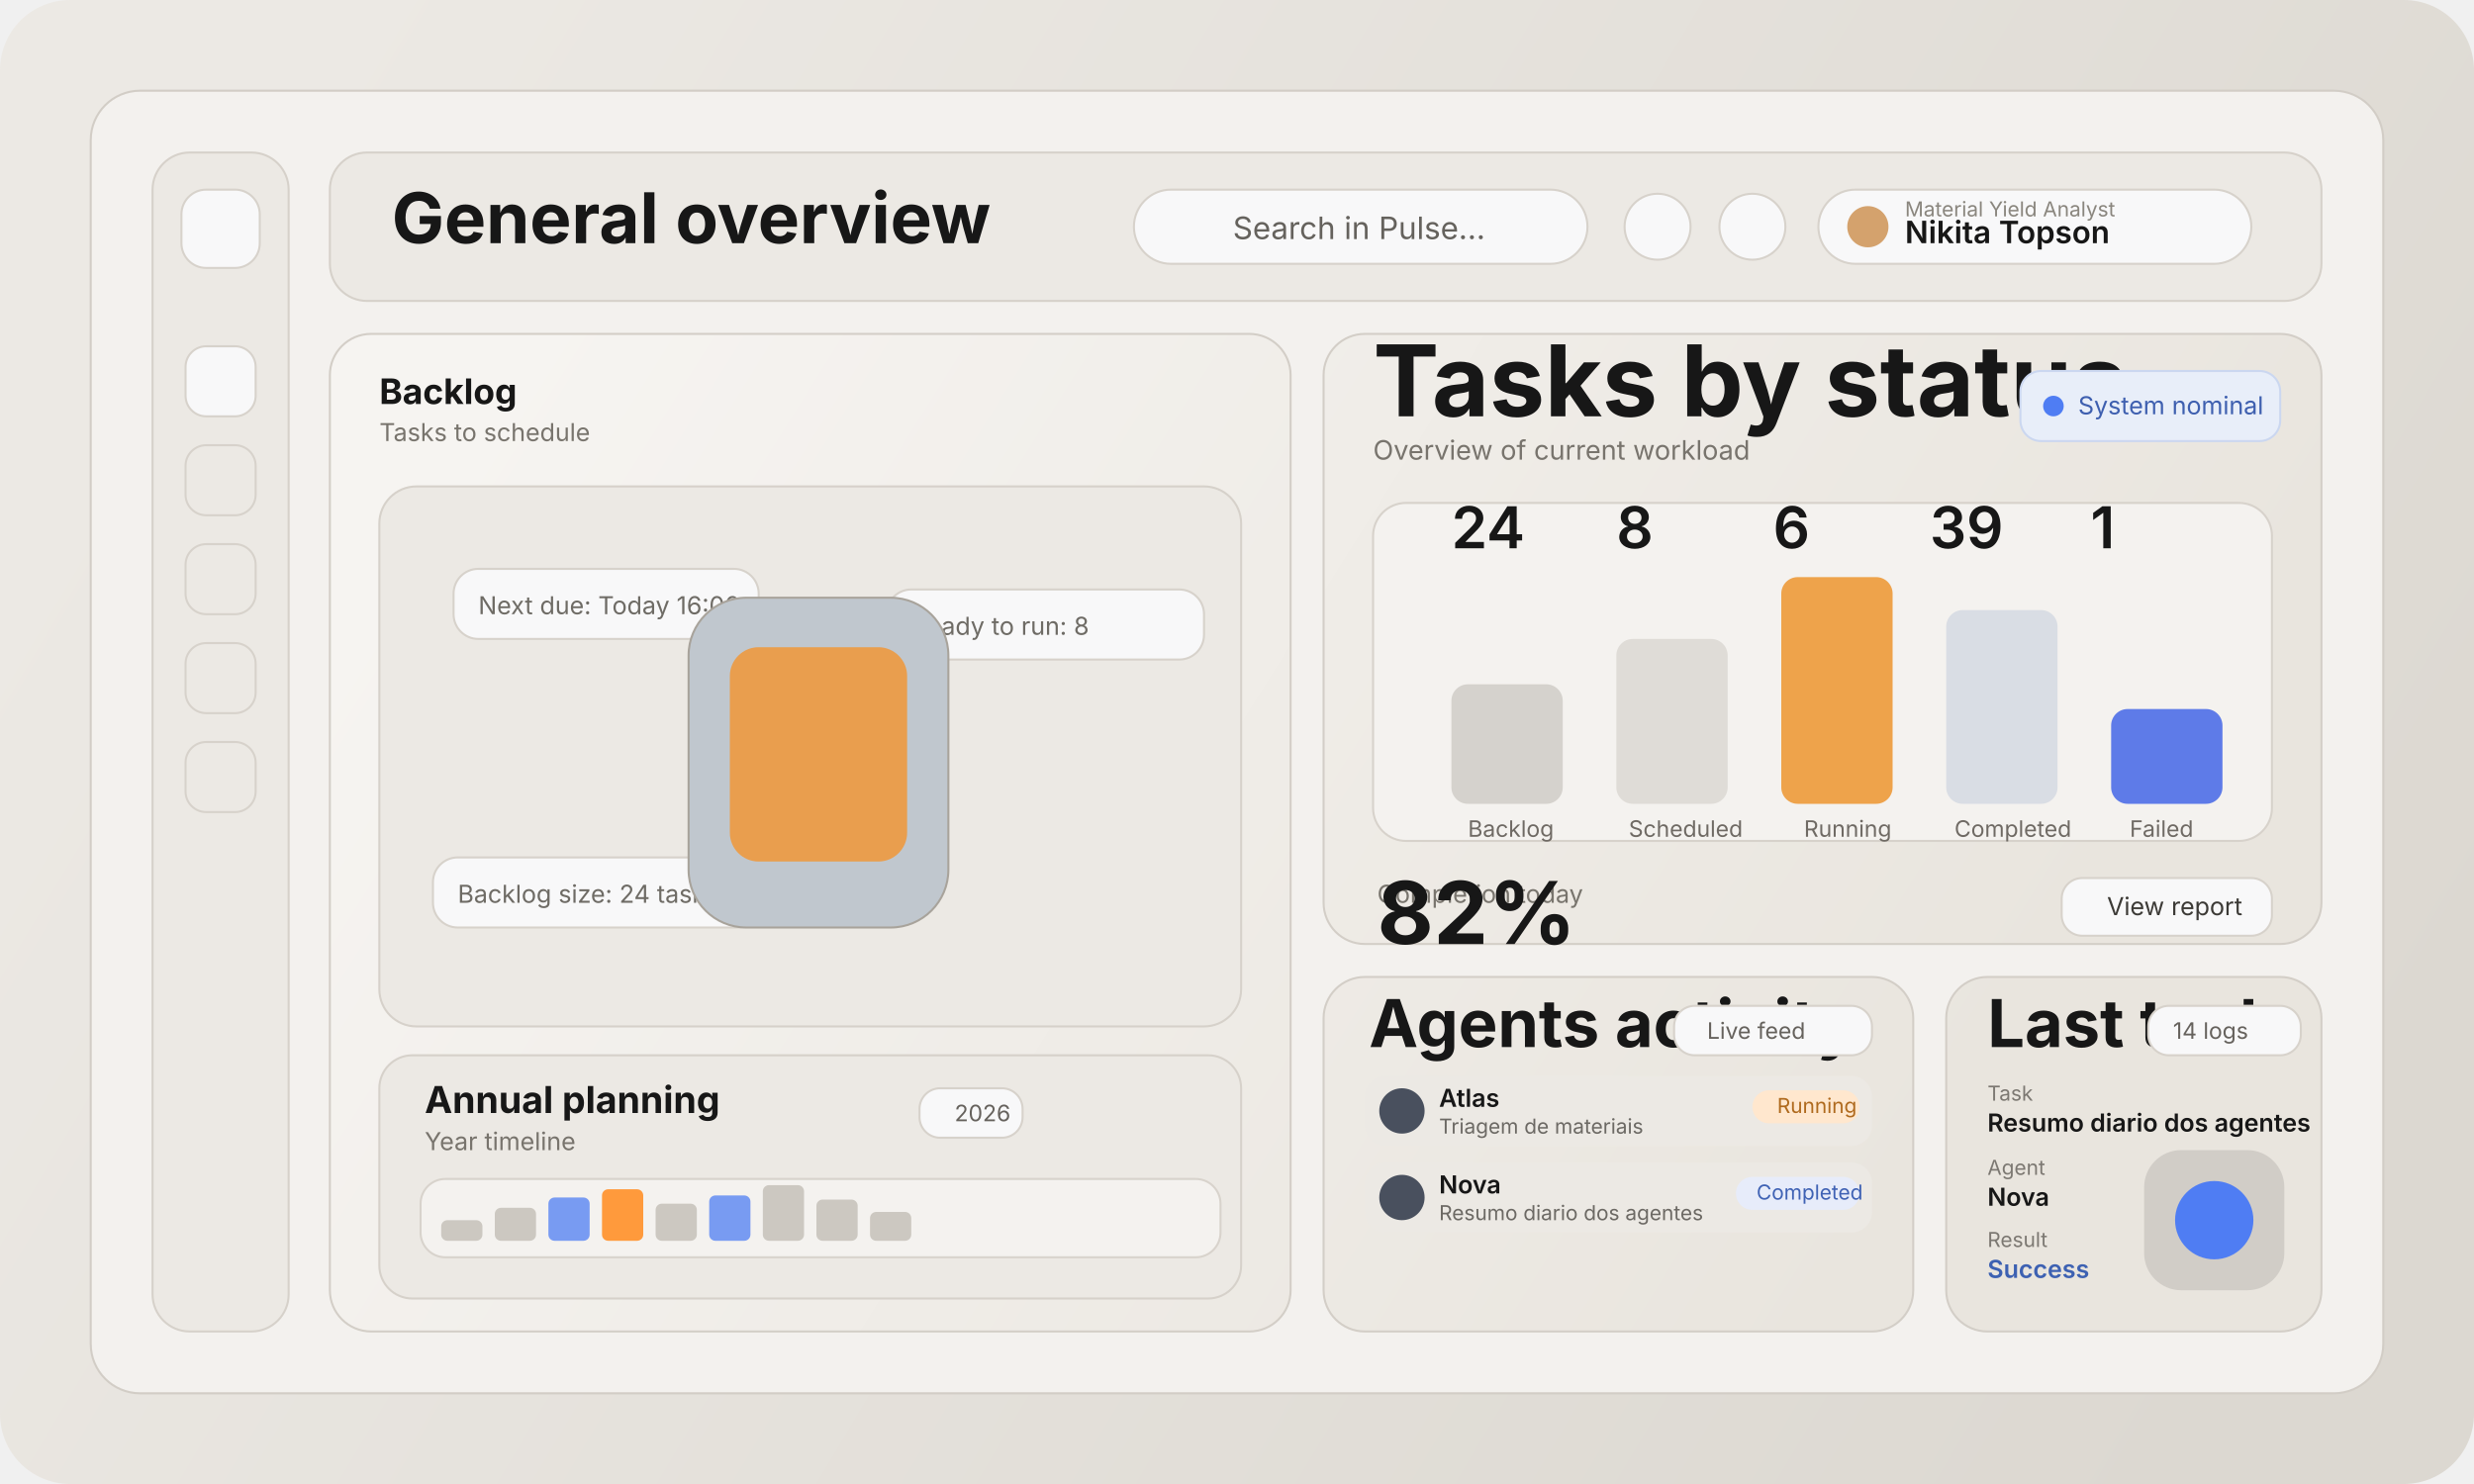
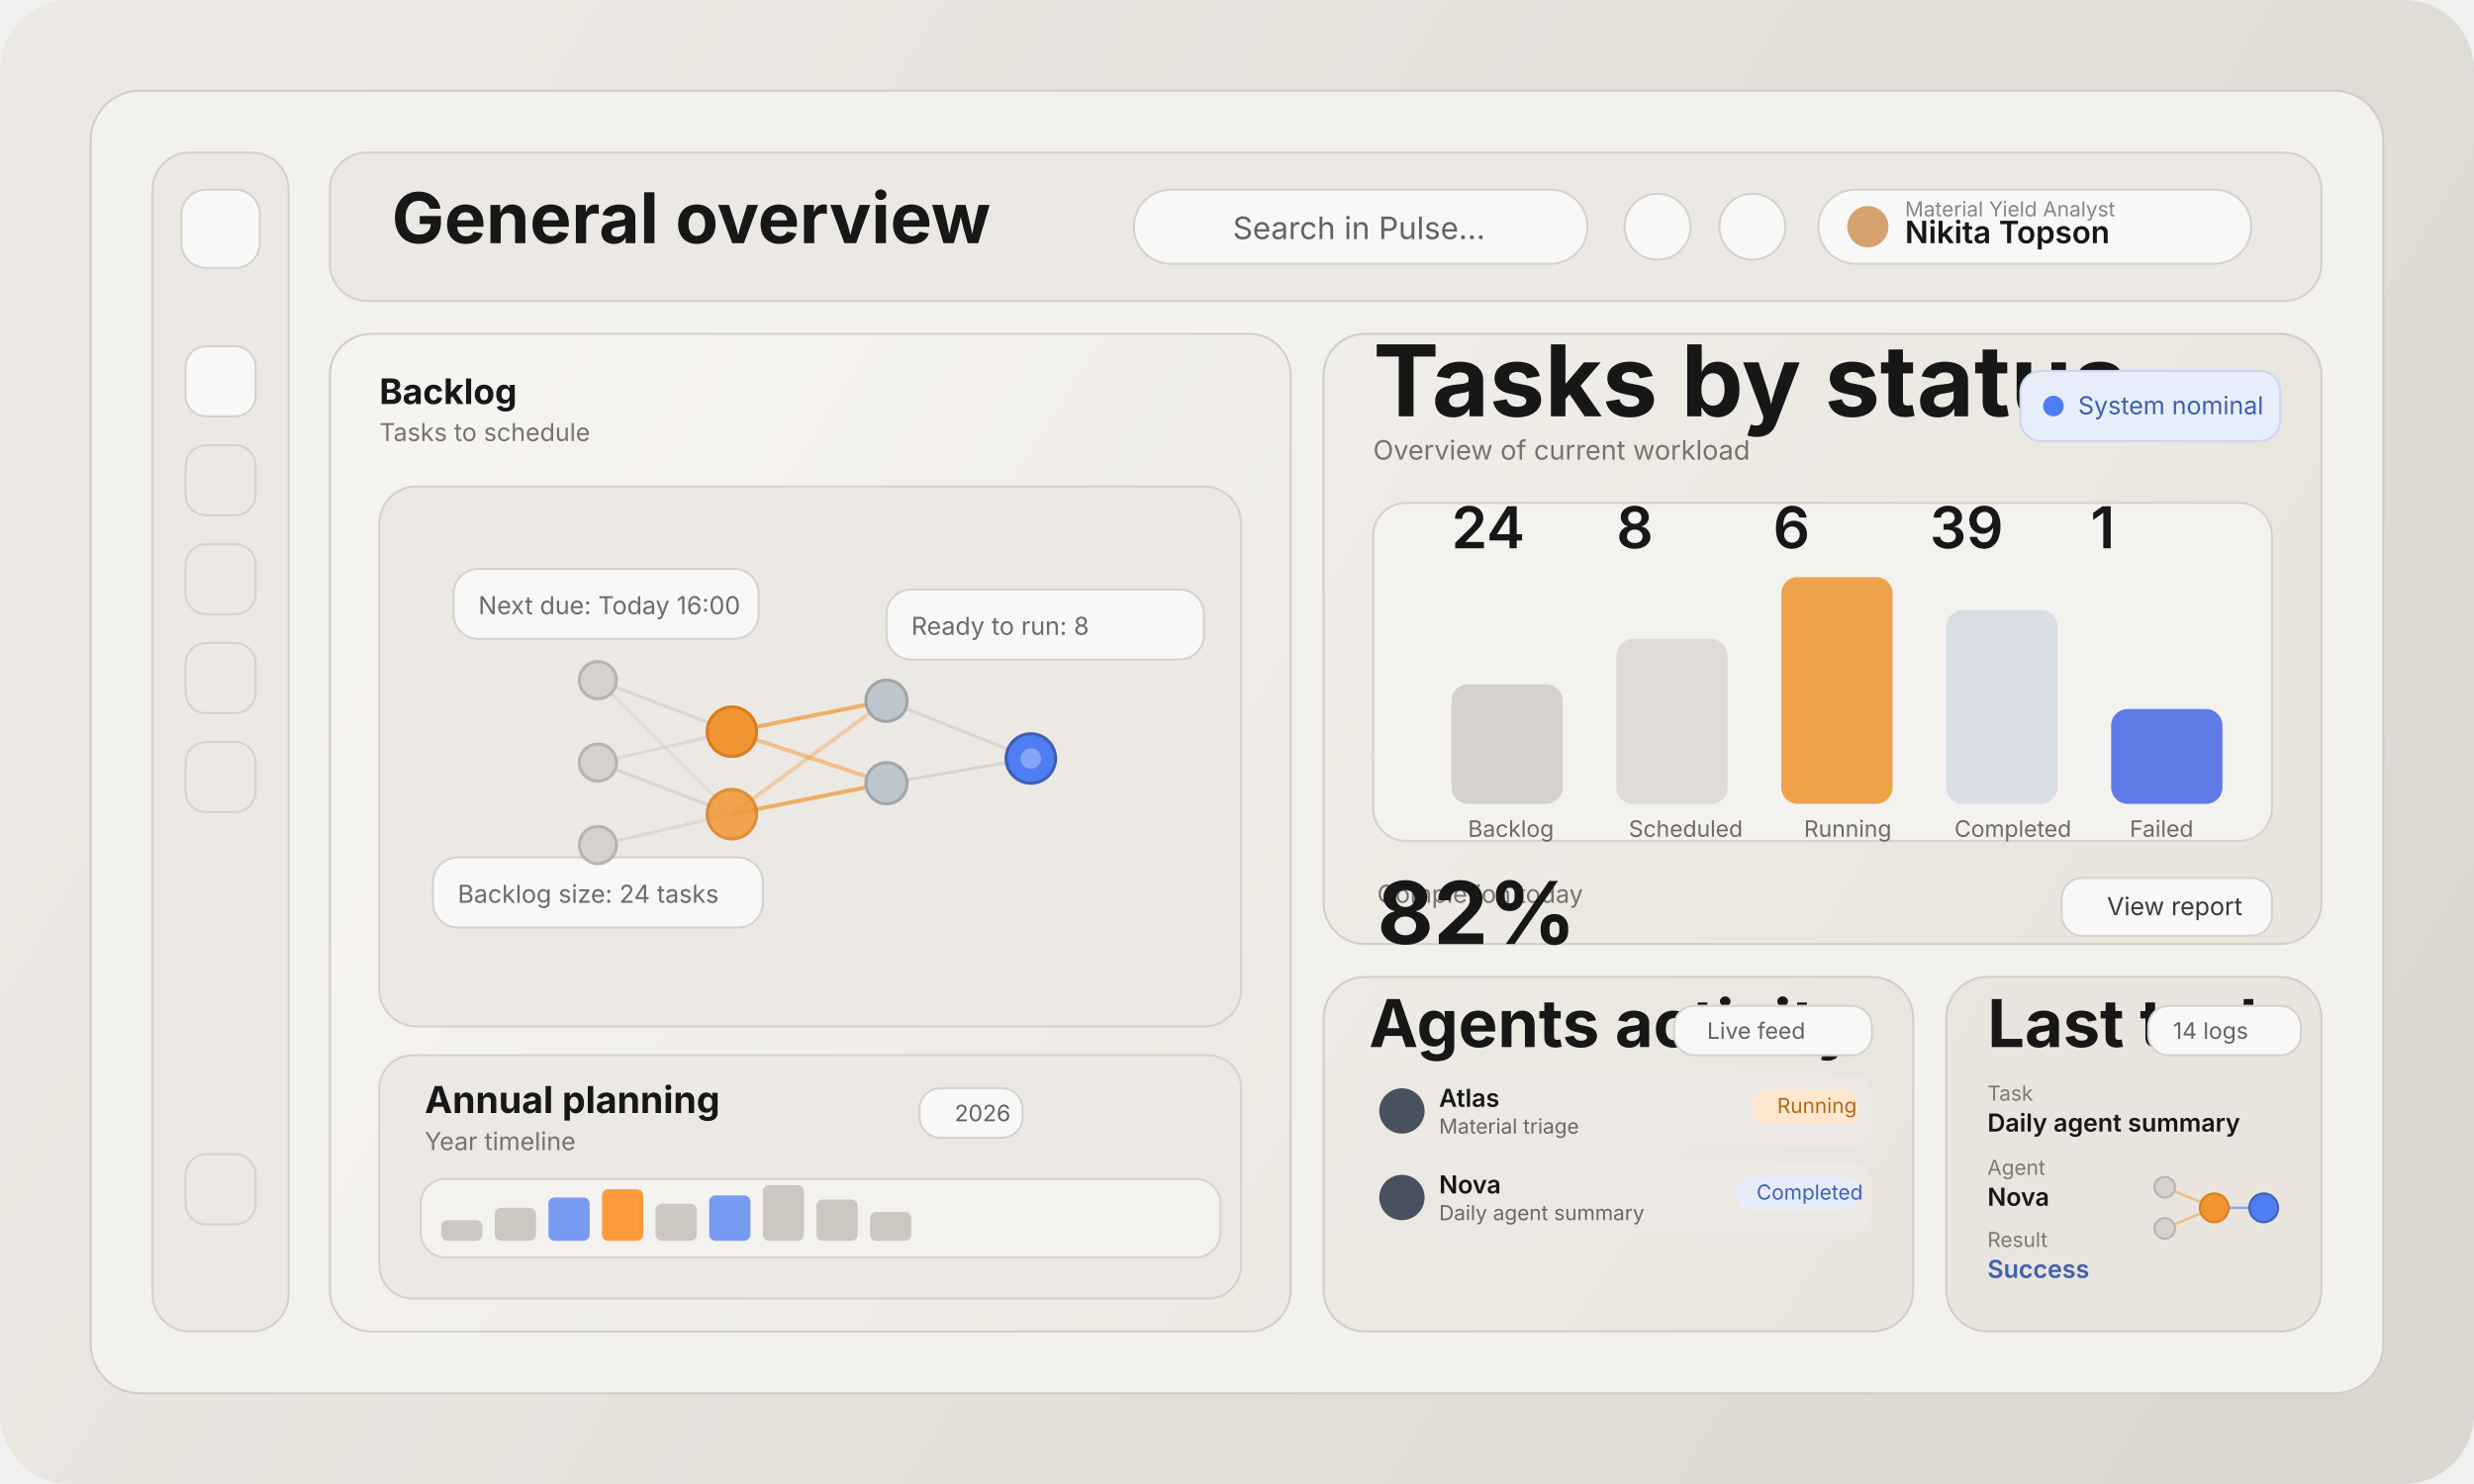
<svg xmlns="http://www.w3.org/2000/svg" viewBox="0 0 1200 720" fill="none">
  <defs>
    <linearGradient id="bg" x1="120" y1="80" x2="1090" y2="660" gradientUnits="userSpaceOnUse">
      <stop stop-color="#ECE9E4" />
      <stop offset="1" stop-color="#DCD8D1" />
    </linearGradient>
    <linearGradient id="panel" x1="230" y1="200" x2="900" y2="620" gradientUnits="userSpaceOnUse">
      <stop stop-color="#F6F4F1" />
      <stop offset="1" stop-color="#E9E5DE" />
    </linearGradient>
    <linearGradient id="orangeBlue" x1="640" y1="258" x2="724" y2="390" gradientUnits="userSpaceOnUse">
      <stop stop-color="#FF9A3C" />
      <stop offset="1" stop-color="#4F7DF3" />
    </linearGradient>
  </defs>
  <rect width="1200" height="720" rx="34" fill="url(#bg)" />
  <rect x="44" y="44" width="1112" height="632" rx="24" fill="#F3F1EE" stroke="#D2CDC6" />
  <rect x="74" y="74" width="66" height="572" rx="18" fill="#ECE9E4" stroke="#D6D1CA" />
  <rect x="88" y="92" width="38" height="38" rx="12" fill="#F8F8F9" stroke="#D7D2CB" />
  <rect x="90" y="168" width="34" height="34" rx="10" fill="#F8F8F9" stroke="#D7D2CB" />
  <rect x="90" y="216" width="34" height="34" rx="10" fill="#ECE9E4" stroke="#D7D2CB" />
  <rect x="90" y="264" width="34" height="34" rx="10" fill="#ECE9E4" stroke="#D7D2CB" />
  <rect x="90" y="312" width="34" height="34" rx="10" fill="#ECE9E4" stroke="#D7D2CB" />
  <rect x="90" y="360" width="34" height="34" rx="10" fill="#ECE9E4" stroke="#D7D2CB" />
+   <rect x="90" y="560" width="34" height="34" rx="10" fill="#ECE9E4" stroke="#D7D2CB" />
  <rect x="160" y="74" width="966" height="72" rx="18" fill="#ECE9E4" stroke="#D6D1CA" />
  <text x="190" y="118" font-family="Inter, Arial, sans-serif" font-size="34" font-weight="700" fill="#171717">General overview</text>
  <rect x="550" y="92" width="220" height="36" rx="18" fill="#F8F8F9" stroke="#D7D2CB" />
  <text x="598" y="116" font-family="Inter, Arial, sans-serif" font-size="15" fill="#65625D">Search in Pulse...</text>
  <circle cx="804" cy="110" r="16" fill="#F8F8F9" stroke="#D7D2CB" />
  <circle cx="850" cy="110" r="16" fill="#F8F8F9" stroke="#D7D2CB" />
  <rect x="882" y="92" width="210" height="36" rx="18" fill="#F8F8F9" stroke="#D7D2CB" />
  <circle cx="906" cy="110" r="10" fill="#D4A26D" />
  <text x="924" y="105" font-family="Inter, Arial, sans-serif" font-size="10" fill="#8A867E">Material Yield Analyst</text>
  <text x="924" y="118" font-family="Inter, Arial, sans-serif" font-size="15" font-weight="600" fill="#171717">Nikita Topson</text>
  <rect x="160" y="162" width="466" height="484" rx="20" fill="url(#panel)" stroke="#D3CEC7" />
  <text x="184" y="196" font-family="Inter, Arial, sans-serif" font-size="17" font-weight="700" fill="#171717">Backlog</text>
  <text x="184" y="214" font-family="Inter, Arial, sans-serif" font-size="12" fill="#78746D">Tasks to schedule</text>
  <rect x="184" y="236" width="418" height="262" rx="18" fill="#ECE9E4" stroke="#D6D1CA" />
  <rect x="220" y="276" width="148" height="34" rx="12" fill="#F8F8F9" stroke="#D7D2CB" />
  <text x="232" y="298" font-family="Inter, Arial, sans-serif" font-size="12" fill="#6E6B65">Next due: Today 16:00</text>
  <rect x="210" y="416" width="160" height="34" rx="12" fill="#F8F8F9" stroke="#D7D2CB" />
  <text x="222" y="438" font-family="Inter, Arial, sans-serif" font-size="12" fill="#6E6B65">Backlog size: 24 tasks</text>
  <rect x="430" y="286" width="154" height="34" rx="12" fill="#F8F8F9" stroke="#D7D2CB" />
  <text x="442" y="308" font-family="Inter, Arial, sans-serif" font-size="12" fill="#6E6B65">Ready to run: 8</text>
-   <rect x="334" y="290" width="126" height="160" rx="28" fill="#C0C7CE" stroke="#A8A39B" />
-   <rect x="354" y="314" width="86" height="104" rx="14" fill="#F19532" fill-opacity="0.82" />
+   <line x1="290" y1="330" x2="355" y2="355" stroke="#C8C4BE" stroke-width="1.5" opacity="0.5" />
+   <line x1="290" y1="330" x2="355" y2="395" stroke="#C8C4BE" stroke-width="1.5" opacity="0.35" />
+   <line x1="290" y1="370" x2="355" y2="355" stroke="#C8C4BE" stroke-width="1.5" opacity="0.45" />
+   <line x1="290" y1="370" x2="355" y2="395" stroke="#C8C4BE" stroke-width="1.5" opacity="0.55" />
+   <line x1="290" y1="410" x2="355" y2="395" stroke="#C8C4BE" stroke-width="1.5" opacity="0.45" />
+   <line x1="355" y1="355" x2="430" y2="340" stroke="#F19532" stroke-width="2" opacity="0.7" />
+   <line x1="355" y1="355" x2="430" y2="380" stroke="#F19532" stroke-width="2" opacity="0.5" />
+   <line x1="355" y1="395" x2="430" y2="380" stroke="#F19532" stroke-width="2" opacity="0.7" />
+   <line x1="355" y1="395" x2="430" y2="340" stroke="#F19532" stroke-width="2" opacity="0.35" />
+   <line x1="430" y1="340" x2="500" y2="368" stroke="#C8C4BE" stroke-width="1.5" opacity="0.55" />
+   <line x1="430" y1="380" x2="500" y2="368" stroke="#C8C4BE" stroke-width="1.5" opacity="0.55" />
+   <circle cx="290" cy="330" r="9" fill="#D5D2CD" stroke="#B8B4AE" stroke-width="1.5" />
+   <circle cx="290" cy="370" r="9" fill="#D5D2CD" stroke="#B8B4AE" stroke-width="1.5" />
+   <circle cx="290" cy="410" r="9" fill="#D5D2CD" stroke="#B8B4AE" stroke-width="1.5" />
+   <circle cx="355" cy="355" r="12" fill="#F19532" stroke="#D97E1F" stroke-width="1.5" />
+   <circle cx="355" cy="395" r="12" fill="#F19532" stroke="#D97E1F" stroke-width="1.5" opacity="0.85" />
+   <circle cx="430" cy="340" r="10" fill="#BFC5CC" stroke="#A0A6AD" stroke-width="1.5" />
+   <circle cx="430" cy="380" r="10" fill="#BFC5CC" stroke="#A0A6AD" stroke-width="1.5" />
+   <circle cx="500" cy="368" r="12" fill="#4F7DF3" stroke="#3D61B3" stroke-width="1.5" />
+   <circle cx="500" cy="368" r="5" fill="white" opacity="0.3" />
  <rect x="184" y="512" width="418" height="118" rx="16" fill="#ECE9E4" stroke="#D6D1CA" />
  <text x="206" y="540" font-family="Inter, Arial, sans-serif" font-size="18" font-weight="700" fill="#171717">Annual planning</text>
  <text x="206" y="558" font-family="Inter, Arial, sans-serif" font-size="12" fill="#78746D">Year timeline</text>
  <rect x="446" y="528" width="50" height="24" rx="10" fill="#F8F8F9" stroke="#D7D2CB" />
  <text x="463" y="544" font-family="Inter, Arial, sans-serif" font-size="11" fill="#66625D">2026</text>
  <rect x="204" y="572" width="388" height="38" rx="12" fill="#F4F2EF" stroke="#D8D3CC" />
  <rect x="214" y="592" width="20" height="10" rx="3" fill="#CCC8C1" />
  <rect x="240" y="586" width="20" height="16" rx="3" fill="#CCC8C1" />
  <rect x="266" y="581" width="20" height="21" rx="3" fill="#4F7DF3" fill-opacity="0.75" />
  <rect x="292" y="577" width="20" height="25" rx="3" fill="#FF9A3C" />
  <rect x="318" y="584" width="20" height="18" rx="3" fill="#CCC8C1" />
  <rect x="344" y="580" width="20" height="22" rx="3" fill="#4F7DF3" fill-opacity="0.75" />
  <rect x="370" y="575" width="20" height="27" rx="3" fill="#CCC8C1" />
  <rect x="396" y="582" width="20" height="20" rx="3" fill="#CCC8C1" />
  <rect x="422" y="588" width="20" height="14" rx="3" fill="#CCC8C1" />
  <rect x="642" y="162" width="484" height="296" rx="20" fill="url(#panel)" stroke="#D3CEC7" />
  <text x="666" y="202" font-family="Inter, Arial, sans-serif" font-size="48" font-weight="700" fill="#171717">Tasks by status</text>
  <text x="666" y="223" font-family="Inter, Arial, sans-serif" font-size="13" fill="#78746D">Overview of current workload</text>
  <rect x="980" y="180" width="126" height="34" rx="10" fill="#E8EEF9" stroke="#CBD7F0" />
  <circle cx="996" cy="197" r="5" fill="#4F7DF3" />
  <text x="1008" y="201" font-family="Inter, Arial, sans-serif" font-size="12" fill="#3E5FAF">System nominal</text>
  <rect x="666" y="244" width="436" height="164" rx="16" fill="#F4F2EF" stroke="#D7D2CB" />
  <text x="704" y="266" font-family="Inter, Arial, sans-serif" font-size="28" font-weight="600" fill="#171717">24</text>
  <text x="784" y="266" font-family="Inter, Arial, sans-serif" font-size="28" font-weight="600" fill="#171717">8</text>
  <text x="860" y="266" font-family="Inter, Arial, sans-serif" font-size="28" font-weight="600" fill="#171717">6</text>
  <text x="936" y="266" font-family="Inter, Arial, sans-serif" font-size="28" font-weight="600" fill="#171717">39</text>
  <text x="1014" y="266" font-family="Inter, Arial, sans-serif" font-size="28" font-weight="600" fill="#171717">1</text>
  <rect x="704" y="332" width="54" height="58" rx="8" fill="#D5D2CD" />
  <rect x="784" y="310" width="54" height="80" rx="8" fill="#DFDCD7" />
  <rect x="864" y="280" width="54" height="110" rx="8" fill="#EEA34B" />
  <rect x="944" y="296" width="54" height="94" rx="8" fill="#D9DDE4" />
  <rect x="1024" y="344" width="54" height="46" rx="8" fill="#5E7BE8" />
  <text x="712" y="406" font-family="Inter, Arial, sans-serif" font-size="11" fill="#6F6A64">Backlog</text>
  <text x="790" y="406" font-family="Inter, Arial, sans-serif" font-size="11" fill="#6F6A64">Scheduled</text>
  <text x="875" y="406" font-family="Inter, Arial, sans-serif" font-size="11" fill="#6F6A64">Running</text>
  <text x="948" y="406" font-family="Inter, Arial, sans-serif" font-size="11" fill="#6F6A64">Completed</text>
  <text x="1033" y="406" font-family="Inter, Arial, sans-serif" font-size="11" fill="#6F6A64">Failed</text>
  <text x="668" y="438" font-family="Inter, Arial, sans-serif" font-size="12" fill="#78746D">Completion today</text>
  <text x="668" y="458" font-family="Inter, Arial, sans-serif" font-size="42" font-weight="700" fill="#171717">82%</text>
  <rect x="1000" y="426" width="102" height="28" rx="10" fill="#F8F8F9" stroke="#D7D2CB" />
  <text x="1022" y="444" font-family="Inter, Arial, sans-serif" font-size="12" fill="#3C3A36">View report</text>
  <rect x="642" y="474" width="286" height="172" rx="20" fill="url(#panel)" stroke="#D3CEC7" />
  <text x="664" y="508" font-family="Inter, Arial, sans-serif" font-size="32" font-weight="700" fill="#171717">Agents activity</text>
  <rect x="812" y="488" width="96" height="24" rx="10" fill="#F8F8F9" stroke="#D7D2CB" />
  <text x="828" y="504" font-family="Inter, Arial, sans-serif" font-size="11" fill="#66625D">Live feed</text>
  <rect x="662" y="522" width="246" height="34" rx="10" fill="#ECE9E4" />
  <circle cx="680" cy="539" r="11" fill="#49505E" />
  <text x="698" y="537" font-family="Inter, Arial, sans-serif" font-size="12" font-weight="600" fill="#171717">Atlas</text>
-   <text x="698" y="550" font-family="Inter, Arial, sans-serif" font-size="10" fill="#6C6964">Triagem de materiais</text>
+   <text x="698" y="550" font-family="Inter, Arial, sans-serif" font-size="10" fill="#6C6964">Material triage</text>
  <rect x="850" y="529" width="52" height="16" rx="8" fill="#FFE7CE" />
  <text x="862" y="540" font-family="Inter, Arial, sans-serif" font-size="10" fill="#AF6A1E">Running</text>
  <rect x="662" y="564" width="246" height="34" rx="10" fill="#ECE9E4" />
  <circle cx="680" cy="581" r="11" fill="#49505E" />
  <text x="698" y="579" font-family="Inter, Arial, sans-serif" font-size="12" font-weight="600" fill="#171717">Nova</text>
-   <text x="698" y="592" font-family="Inter, Arial, sans-serif" font-size="10" fill="#6C6964">Resumo diario dos agentes</text>
+   <text x="698" y="592" font-family="Inter, Arial, sans-serif" font-size="10" fill="#6C6964">Daily agent summary</text>
  <rect x="842" y="571" width="60" height="16" rx="8" fill="#E7ECFA" />
  <text x="852" y="582" font-family="Inter, Arial, sans-serif" font-size="10" fill="#3F62B4">Completed</text>
  <rect x="944" y="474" width="182" height="172" rx="20" fill="url(#panel)" stroke="#D3CEC7" />
  <text x="964" y="508" font-family="Inter, Arial, sans-serif" font-size="32" font-weight="700" fill="#171717">Last task</text>
  <rect x="1042" y="488" width="74" height="24" rx="10" fill="#F8F8F9" stroke="#D7D2CB" />
  <text x="1054" y="504" font-family="Inter, Arial, sans-serif" font-size="11" fill="#66625D">14 logs</text>
  <text x="964" y="534" font-family="Inter, Arial, sans-serif" font-size="10" fill="#7C7872">Task</text>
-   <text x="964" y="549" font-family="Inter, Arial, sans-serif" font-size="12" font-weight="600" fill="#171717">Resumo diario dos agentes</text>
+   <text x="964" y="549" font-family="Inter, Arial, sans-serif" font-size="12" font-weight="600" fill="#171717">Daily agent summary</text>
  <text x="964" y="570" font-family="Inter, Arial, sans-serif" font-size="10" fill="#7C7872">Agent</text>
  <text x="964" y="585" font-family="Inter, Arial, sans-serif" font-size="12" font-weight="600" fill="#171717">Nova</text>
  <text x="964" y="605" font-family="Inter, Arial, sans-serif" font-size="10" fill="#7C7872">Result</text>
  <text x="964" y="620" font-family="Inter, Arial, sans-serif" font-size="12" font-weight="600" fill="#3D61B2">Success</text>
-   <rect x="1040" y="558" width="68" height="68" rx="18" fill="#D1CDC7" />
-   <circle cx="1074" cy="592" r="19" fill="url(#orangeBlue)" />
+   <line x1="1050" y1="576" x2="1074" y2="586" stroke="#EEA34B" stroke-width="1.2" opacity="0.6" />
+   <line x1="1050" y1="596" x2="1074" y2="586" stroke="#EEA34B" stroke-width="1.2" opacity="0.6" />
+   <line x1="1074" y1="586" x2="1098" y2="586" stroke="#4F7DF3" stroke-width="1.2" opacity="0.6" />
+   <circle cx="1050" cy="576" r="5" fill="#D5D2CD" stroke="#B8B4AE" stroke-width="1" />
+   <circle cx="1050" cy="596" r="5" fill="#D5D2CD" stroke="#B8B4AE" stroke-width="1" />
+   <circle cx="1074" cy="586" r="7" fill="#F19532" stroke="#D97E1F" stroke-width="1" />
+   <circle cx="1098" cy="586" r="7" fill="#4F7DF3" stroke="#3D61B3" stroke-width="1" />
</svg>
